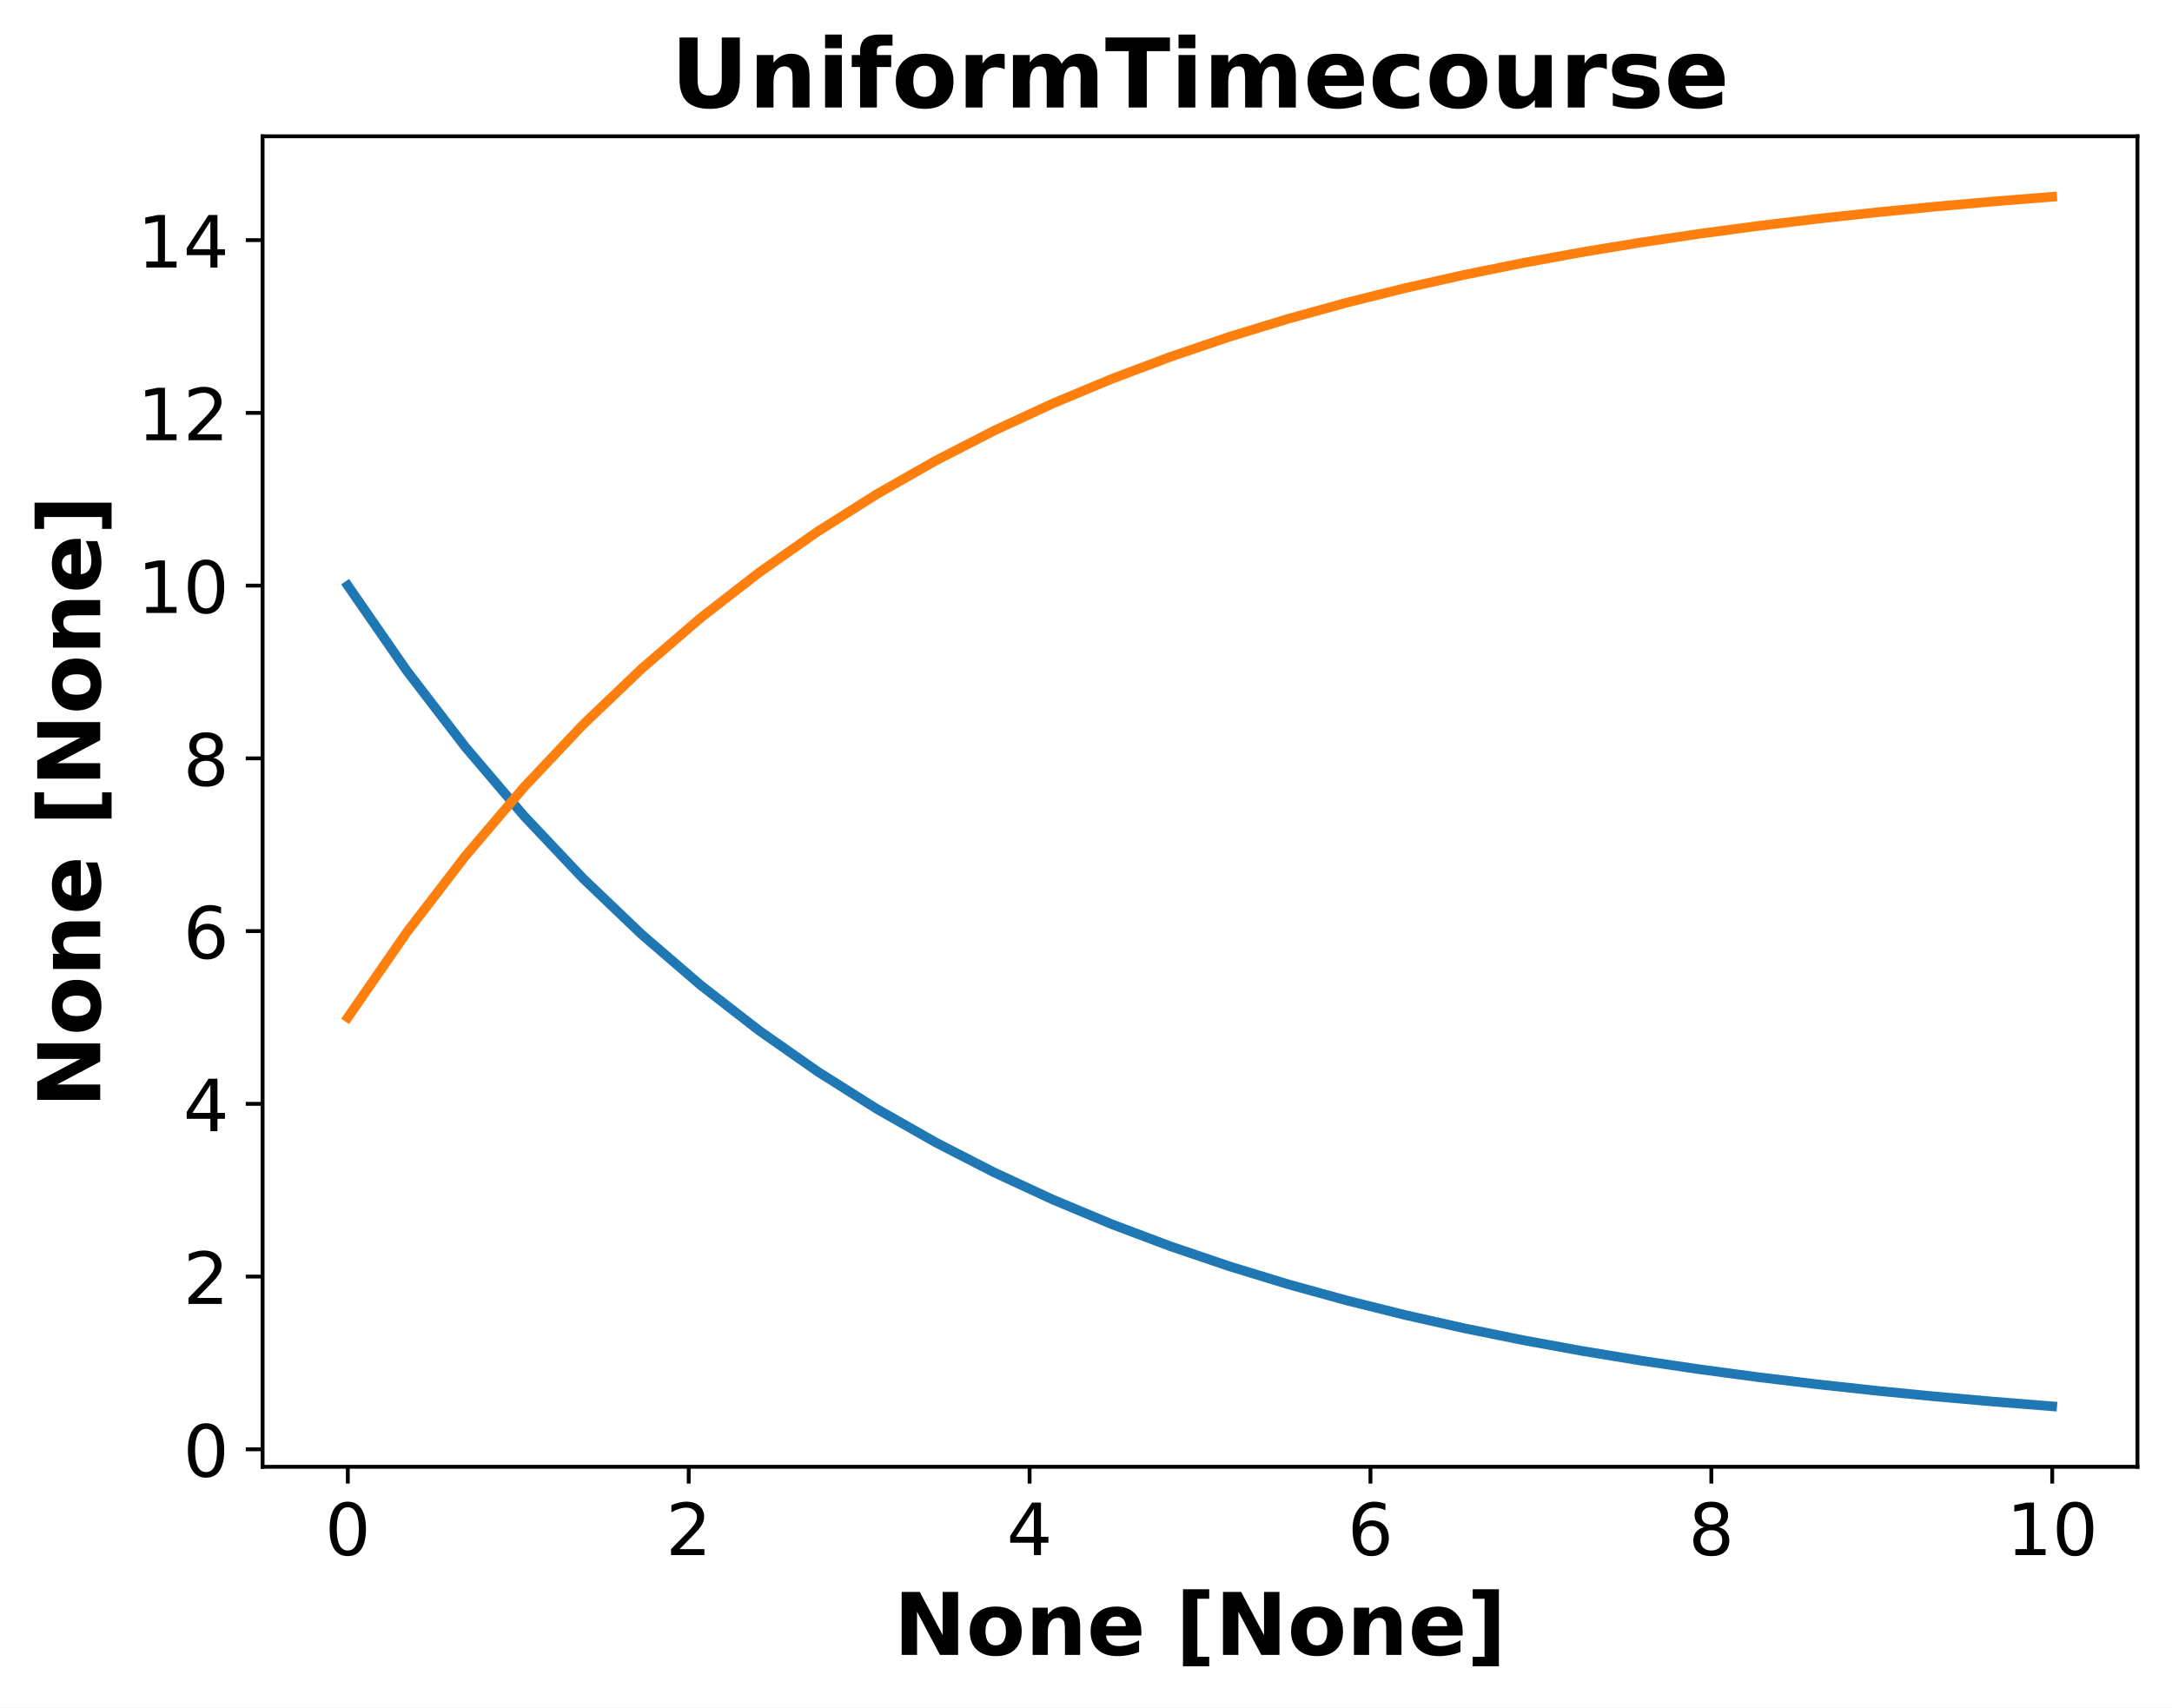
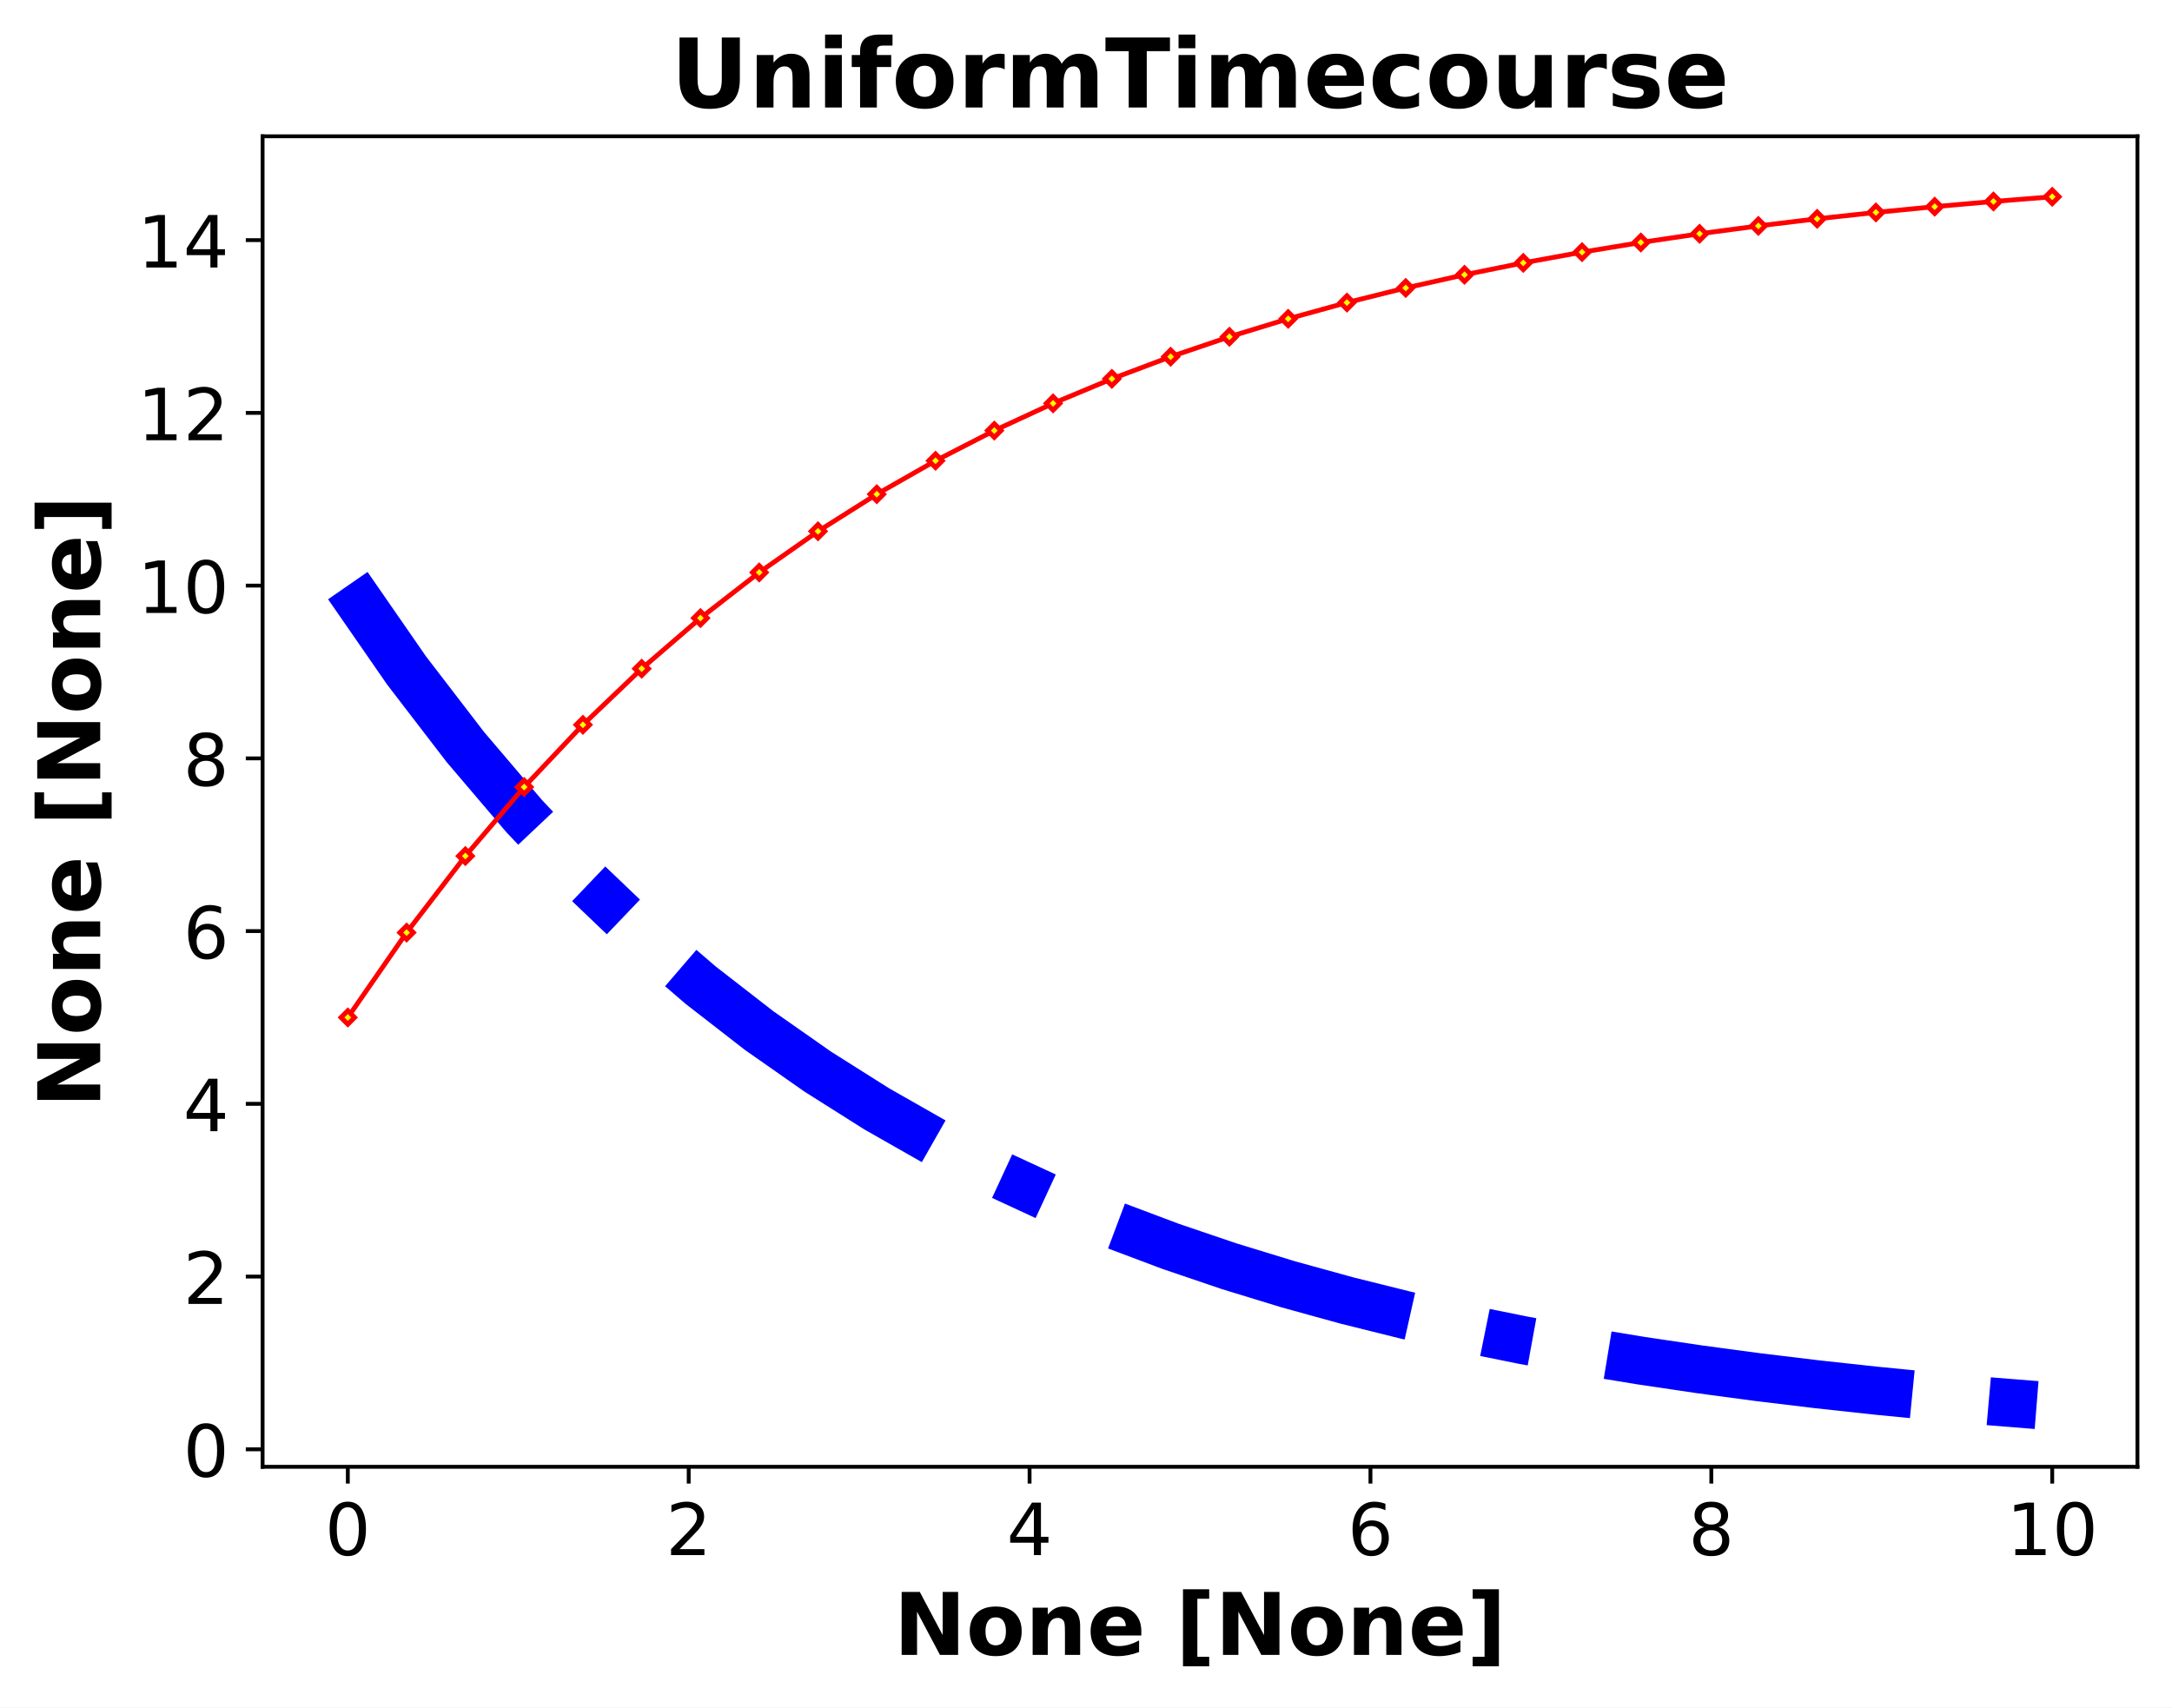
<svg xmlns="http://www.w3.org/2000/svg" xmlns:xlink="http://www.w3.org/1999/xlink" height="355.735pt" version="1.1" viewBox="0 0 452.508 355.735" width="452.508pt">
  <defs>
    <style type="text/css">*{stroke-linecap:butt;stroke-linejoin:round;}</style>
  </defs>
  <g id="figure_1">
    <g id="patch_1">
      <path d="M 0 355.735  L 452.508 355.735  L 452.508 0  L 0 0  z " style="fill:#ffffff;" />
    </g>
    <g id="axes_1">
      <g id="patch_2">
        <path d="M 54.708 305.597  L 445.308 305.597  L 445.308 28.397  L 54.708 28.397  z " style="fill:#ffffff;" />
      </g>
      <g id="matplotlib.axis_1">
        <g id="xtick_1">
          <g id="line2d_1">
            <defs>
-               <path d="M 0 0  L 0 3.5  " id="m907ec1b002" style="stroke:#000000;stroke-width:0.8;" />
+               <path d="M 0 0  L 0 3.5  " id="m4b18a48d67" style="stroke:#000000;stroke-width:0.8;" />
            </defs>
            <g>
-               <use style="stroke:#000000;stroke-width:0.8;" x="72.463" xlink:href="#m907ec1b002" y="305.597" />
+               <use style="stroke:#000000;stroke-width:0.8;" x="72.463" xlink:href="#m4b18a48d67" y="305.597" />
            </g>
          </g>
          <g id="text_1">
            <g transform="translate(67.69079 323.9945)scale(0.15 -0.15)">
              <defs>
                <path d="M 31.781 66.406  Q 24.172 66.406 20.328 58.906  Q 16.5 51.422 16.5 36.375  Q 16.5 21.391 20.328 13.891  Q 24.172 6.391 31.781 6.391  Q 39.453 6.391 43.281 13.891  Q 47.125 21.391 47.125 36.375  Q 47.125 51.422 43.281 58.906  Q 39.453 66.406 31.781 66.406  z M 31.781 74.219  Q 44.047 74.219 50.516 64.516  Q 56.984 54.828 56.984 36.375  Q 56.984 17.969 50.516 8.266  Q 44.047 -1.422 31.781 -1.422  Q 19.531 -1.422 13.062 8.266  Q 6.594 17.969 6.594 36.375  Q 6.594 54.828 13.062 64.516  Q 19.531 74.219 31.781 74.219  z " id="DejaVuSans-48" />
              </defs>
              <use xlink:href="#DejaVuSans-48" />
            </g>
          </g>
        </g>
        <g id="xtick_2">
          <g id="line2d_2">
            <g>
-               <use style="stroke:#000000;stroke-width:0.8;" x="143.481" xlink:href="#m907ec1b002" y="305.597" />
+               <use style="stroke:#000000;stroke-width:0.8;" x="143.481" xlink:href="#m4b18a48d67" y="305.597" />
            </g>
          </g>
          <g id="text_2">
            <g transform="translate(138.709 323.9945)scale(0.15 -0.15)">
              <defs>
                <path d="M 19.188 8.297  L 53.609 8.297  L 53.609 0  L 7.328 0  L 7.328 8.297  Q 12.938 14.109 22.625 23.891  Q 32.328 33.688 34.812 36.531  Q 39.547 41.844 41.422 45.531  Q 43.312 49.219 43.312 52.781  Q 43.312 58.594 39.234 62.25  Q 35.156 65.922 28.609 65.922  Q 23.969 65.922 18.812 64.312  Q 13.672 62.703 7.812 59.422  L 7.812 69.391  Q 13.766 71.781 18.938 73  Q 24.125 74.219 28.422 74.219  Q 39.75 74.219 46.484 68.547  Q 53.219 62.891 53.219 53.422  Q 53.219 48.922 51.531 44.891  Q 49.859 40.875 45.406 35.406  Q 44.188 33.984 37.641 27.219  Q 31.109 20.453 19.188 8.297  z " id="DejaVuSans-50" />
              </defs>
              <use xlink:href="#DejaVuSans-50" />
            </g>
          </g>
        </g>
        <g id="xtick_3">
          <g id="line2d_3">
            <g>
-               <use style="stroke:#000000;stroke-width:0.8;" x="214.499" xlink:href="#m907ec1b002" y="305.597" />
+               <use style="stroke:#000000;stroke-width:0.8;" x="214.499" xlink:href="#m4b18a48d67" y="305.597" />
            </g>
          </g>
          <g id="text_3">
            <g transform="translate(209.7272 323.9945)scale(0.15 -0.15)">
              <defs>
                <path d="M 37.797 64.312  L 12.891 25.391  L 37.797 25.391  z M 35.203 72.906  L 47.609 72.906  L 47.609 25.391  L 58.016 25.391  L 58.016 17.188  L 47.609 17.188  L 47.609 0  L 37.797 0  L 37.797 17.188  L 4.891 17.188  L 4.891 26.703  z " id="DejaVuSans-52" />
              </defs>
              <use xlink:href="#DejaVuSans-52" />
            </g>
          </g>
        </g>
        <g id="xtick_4">
          <g id="line2d_4">
            <g>
-               <use style="stroke:#000000;stroke-width:0.8;" x="285.517" xlink:href="#m907ec1b002" y="305.597" />
+               <use style="stroke:#000000;stroke-width:0.8;" x="285.517" xlink:href="#m4b18a48d67" y="305.597" />
            </g>
          </g>
          <g id="text_4">
            <g transform="translate(280.7453 323.9945)scale(0.15 -0.15)">
              <defs>
                <path d="M 33.016 40.375  Q 26.375 40.375 22.484 35.828  Q 18.609 31.297 18.609 23.391  Q 18.609 15.531 22.484 10.953  Q 26.375 6.391 33.016 6.391  Q 39.656 6.391 43.531 10.953  Q 47.406 15.531 47.406 23.391  Q 47.406 31.297 43.531 35.828  Q 39.656 40.375 33.016 40.375  z M 52.594 71.297  L 52.594 62.312  Q 48.875 64.062 45.094 64.984  Q 41.312 65.922 37.594 65.922  Q 27.828 65.922 22.672 59.328  Q 17.531 52.734 16.797 39.406  Q 19.672 43.656 24.016 45.922  Q 28.375 48.188 33.594 48.188  Q 44.578 48.188 50.953 41.516  Q 57.328 34.859 57.328 23.391  Q 57.328 12.156 50.688 5.359  Q 44.047 -1.422 33.016 -1.422  Q 20.359 -1.422 13.672 8.266  Q 6.984 17.969 6.984 36.375  Q 6.984 53.656 15.188 63.938  Q 23.391 74.219 37.203 74.219  Q 40.922 74.219 44.703 73.484  Q 48.484 72.75 52.594 71.297  z " id="DejaVuSans-54" />
              </defs>
              <use xlink:href="#DejaVuSans-54" />
            </g>
          </g>
        </g>
        <g id="xtick_5">
          <g id="line2d_5">
            <g>
-               <use style="stroke:#000000;stroke-width:0.8;" x="356.535" xlink:href="#m907ec1b002" y="305.597" />
+               <use style="stroke:#000000;stroke-width:0.8;" x="356.535" xlink:href="#m4b18a48d67" y="305.597" />
            </g>
          </g>
          <g id="text_5">
            <g transform="translate(351.7635 323.9945)scale(0.15 -0.15)">
              <defs>
                <path d="M 31.781 34.625  Q 24.75 34.625 20.719 30.859  Q 16.703 27.094 16.703 20.516  Q 16.703 13.922 20.719 10.156  Q 24.75 6.391 31.781 6.391  Q 38.812 6.391 42.859 10.172  Q 46.922 13.969 46.922 20.516  Q 46.922 27.094 42.891 30.859  Q 38.875 34.625 31.781 34.625  z M 21.922 38.812  Q 15.578 40.375 12.031 44.719  Q 8.5 49.078 8.5 55.328  Q 8.5 64.062 14.719 69.141  Q 20.953 74.219 31.781 74.219  Q 42.672 74.219 48.875 69.141  Q 55.078 64.062 55.078 55.328  Q 55.078 49.078 51.531 44.719  Q 48 40.375 41.703 38.812  Q 48.828 37.156 52.797 32.312  Q 56.781 27.484 56.781 20.516  Q 56.781 9.906 50.312 4.234  Q 43.844 -1.422 31.781 -1.422  Q 19.734 -1.422 13.25 4.234  Q 6.781 9.906 6.781 20.516  Q 6.781 27.484 10.781 32.312  Q 14.797 37.156 21.922 38.812  z M 18.312 54.391  Q 18.312 48.734 21.844 45.562  Q 25.391 42.391 31.781 42.391  Q 38.141 42.391 41.719 45.562  Q 45.312 48.734 45.312 54.391  Q 45.312 60.062 41.719 63.234  Q 38.141 66.406 31.781 66.406  Q 25.391 66.406 21.844 63.234  Q 18.312 60.062 18.312 54.391  z " id="DejaVuSans-56" />
              </defs>
              <use xlink:href="#DejaVuSans-56" />
            </g>
          </g>
        </g>
        <g id="xtick_6">
          <g id="line2d_6">
            <g>
-               <use style="stroke:#000000;stroke-width:0.8;" x="427.554" xlink:href="#m907ec1b002" y="305.597" />
+               <use style="stroke:#000000;stroke-width:0.8;" x="427.554" xlink:href="#m4b18a48d67" y="305.597" />
            </g>
          </g>
          <g id="text_6">
            <g transform="translate(418.0098 323.9945)scale(0.15 -0.15)">
              <defs>
                <path d="M 12.406 8.297  L 28.516 8.297  L 28.516 63.922  L 10.984 60.406  L 10.984 69.391  L 28.422 72.906  L 38.281 72.906  L 38.281 8.297  L 54.391 8.297  L 54.391 0  L 12.406 0  z " id="DejaVuSans-49" />
              </defs>
              <use xlink:href="#DejaVuSans-49" />
              <use x="63.623" xlink:href="#DejaVuSans-48" />
            </g>
          </g>
        </g>
        <g id="text_7">
          <g transform="translate(186.1953 344.7912)scale(0.18 -0.18)">
            <defs>
              <path d="M 9.188 72.906  L 30.172 72.906  L 56.688 22.906  L 56.688 72.906  L 74.516 72.906  L 74.516 0  L 53.516 0  L 27 50  L 27 0  L 9.188 0  z " id="DejaVuSans-Bold-78" />
              <path d="M 34.422 43.5  Q 28.609 43.5 25.562 39.328  Q 22.516 35.156 22.516 27.297  Q 22.516 19.438 25.562 15.25  Q 28.609 11.078 34.422 11.078  Q 40.141 11.078 43.156 15.25  Q 46.188 19.438 46.188 27.297  Q 46.188 35.156 43.156 39.328  Q 40.141 43.5 34.422 43.5  z M 34.422 56  Q 48.531 56 56.469 48.375  Q 64.406 40.766 64.406 27.297  Q 64.406 13.812 56.469 6.188  Q 48.531 -1.422 34.422 -1.422  Q 20.266 -1.422 12.281 6.188  Q 4.297 13.812 4.297 27.297  Q 4.297 40.766 12.281 48.375  Q 20.266 56 34.422 56  z " id="DejaVuSans-Bold-111" />
              <path d="M 63.375 33.297  L 63.375 0  L 45.797 0  L 45.797 5.422  L 45.797 25.484  Q 45.797 32.562 45.484 35.25  Q 45.172 37.938 44.391 39.203  Q 43.359 40.922 41.594 41.875  Q 39.844 42.828 37.594 42.828  Q 32.125 42.828 29 38.594  Q 25.875 34.375 25.875 26.906  L 25.875 0  L 8.406 0  L 8.406 54.688  L 25.875 54.688  L 25.875 46.688  Q 29.828 51.469 34.266 53.734  Q 38.719 56 44.094 56  Q 53.562 56 58.469 50.188  Q 63.375 44.391 63.375 33.297  z " id="DejaVuSans-Bold-110" />
              <path d="M 62.984 27.484  L 62.984 22.516  L 22.125 22.516  Q 22.75 16.359 26.562 13.281  Q 30.375 10.203 37.203 10.203  Q 42.719 10.203 48.5 11.844  Q 54.297 13.484 60.406 16.797  L 60.406 3.328  Q 54.203 0.984 48 -0.219  Q 41.797 -1.422 35.594 -1.422  Q 20.75 -1.422 12.516 6.125  Q 4.297 13.672 4.297 27.297  Q 4.297 40.672 12.375 48.328  Q 20.453 56 34.625 56  Q 47.516 56 55.25 48.234  Q 62.984 40.484 62.984 27.484  z M 45.016 33.297  Q 45.016 38.281 42.109 41.328  Q 39.203 44.391 34.516 44.391  Q 29.438 44.391 26.266 41.531  Q 23.094 38.672 22.312 33.297  z " id="DejaVuSans-Bold-101" />
              <path id="DejaVuSans-Bold-32" />
              <path d="M 8.594 75.984  L 38.922 75.984  L 38.922 64.984  L 25.203 64.984  L 25.203 -2.203  L 38.922 -2.203  L 38.922 -13.188  L 8.594 -13.188  z " id="DejaVuSans-Bold-91" />
              <path d="M 37.109 -13.188  L 6.781 -13.188  L 6.781 -2.203  L 20.516 -2.203  L 20.516 64.984  L 6.781 64.984  L 6.781 75.984  L 37.109 75.984  z " id="DejaVuSans-Bold-93" />
            </defs>
            <use xlink:href="#DejaVuSans-Bold-78" />
            <use x="83.691" xlink:href="#DejaVuSans-Bold-111" />
            <use x="152.393" xlink:href="#DejaVuSans-Bold-110" />
            <use x="223.584" xlink:href="#DejaVuSans-Bold-101" />
            <use x="291.406" xlink:href="#DejaVuSans-Bold-32" />
            <use x="326.221" xlink:href="#DejaVuSans-Bold-91" />
            <use x="371.924" xlink:href="#DejaVuSans-Bold-78" />
            <use x="455.615" xlink:href="#DejaVuSans-Bold-111" />
            <use x="524.316" xlink:href="#DejaVuSans-Bold-110" />
            <use x="595.508" xlink:href="#DejaVuSans-Bold-101" />
            <use x="663.33" xlink:href="#DejaVuSans-Bold-93" />
          </g>
        </g>
      </g>
      <g id="matplotlib.axis_2">
        <g id="ytick_1">
          <g id="line2d_7">
            <defs>
-               <path d="M 0 0  L -3.5 0  " id="m52170e1e5a" style="stroke:#000000;stroke-width:0.8;" />
+               <path d="M 0 0  L -3.5 0  " id="mc958def784" style="stroke:#000000;stroke-width:0.8;" />
            </defs>
            <g>
-               <use style="stroke:#000000;stroke-width:0.8;" x="54.708" xlink:href="#m52170e1e5a" y="301.956" />
+               <use style="stroke:#000000;stroke-width:0.8;" x="54.708" xlink:href="#mc958def784" y="301.956" />
            </g>
          </g>
          <g id="text_8">
            <g transform="translate(38.16437 307.6547)scale(0.15 -0.15)">
              <use xlink:href="#DejaVuSans-48" />
            </g>
          </g>
        </g>
        <g id="ytick_2">
          <g id="line2d_8">
            <g>
-               <use style="stroke:#000000;stroke-width:0.8;" x="54.708" xlink:href="#m52170e1e5a" y="265.967" />
+               <use style="stroke:#000000;stroke-width:0.8;" x="54.708" xlink:href="#mc958def784" y="265.967" />
            </g>
          </g>
          <g id="text_9">
            <g transform="translate(38.16437 271.6656)scale(0.15 -0.15)">
              <use xlink:href="#DejaVuSans-50" />
            </g>
          </g>
        </g>
        <g id="ytick_3">
          <g id="line2d_9">
            <g>
-               <use style="stroke:#000000;stroke-width:0.8;" x="54.708" xlink:href="#m52170e1e5a" y="229.978" />
+               <use style="stroke:#000000;stroke-width:0.8;" x="54.708" xlink:href="#mc958def784" y="229.978" />
            </g>
          </g>
          <g id="text_10">
            <g transform="translate(38.16437 235.6765)scale(0.15 -0.15)">
              <use xlink:href="#DejaVuSans-52" />
            </g>
          </g>
        </g>
        <g id="ytick_4">
          <g id="line2d_10">
            <g>
-               <use style="stroke:#000000;stroke-width:0.8;" x="54.708" xlink:href="#m52170e1e5a" y="193.989" />
+               <use style="stroke:#000000;stroke-width:0.8;" x="54.708" xlink:href="#mc958def784" y="193.989" />
            </g>
          </g>
          <g id="text_11">
            <g transform="translate(38.16437 199.6875)scale(0.15 -0.15)">
              <use xlink:href="#DejaVuSans-54" />
            </g>
          </g>
        </g>
        <g id="ytick_5">
          <g id="line2d_11">
            <g>
-               <use style="stroke:#000000;stroke-width:0.8;" x="54.708" xlink:href="#m52170e1e5a" y="158" />
+               <use style="stroke:#000000;stroke-width:0.8;" x="54.708" xlink:href="#mc958def784" y="158" />
            </g>
          </g>
          <g id="text_12">
            <g transform="translate(38.16437 163.6984)scale(0.15 -0.15)">
              <use xlink:href="#DejaVuSans-56" />
            </g>
          </g>
        </g>
        <g id="ytick_6">
          <g id="line2d_12">
            <g>
-               <use style="stroke:#000000;stroke-width:0.8;" x="54.708" xlink:href="#m52170e1e5a" y="122.011" />
+               <use style="stroke:#000000;stroke-width:0.8;" x="54.708" xlink:href="#mc958def784" y="122.011" />
            </g>
          </g>
          <g id="text_13">
            <g transform="translate(28.62063 127.7094)scale(0.15 -0.15)">
              <use xlink:href="#DejaVuSans-49" />
              <use x="63.623" xlink:href="#DejaVuSans-48" />
            </g>
          </g>
        </g>
        <g id="ytick_7">
          <g id="line2d_13">
            <g>
-               <use style="stroke:#000000;stroke-width:0.8;" x="54.708" xlink:href="#m52170e1e5a" y="86.022" />
+               <use style="stroke:#000000;stroke-width:0.8;" x="54.708" xlink:href="#mc958def784" y="86.022" />
            </g>
          </g>
          <g id="text_14">
            <g transform="translate(28.62063 91.72034)scale(0.15 -0.15)">
              <use xlink:href="#DejaVuSans-49" />
              <use x="63.623" xlink:href="#DejaVuSans-50" />
            </g>
          </g>
        </g>
        <g id="ytick_8">
          <g id="line2d_14">
            <g>
-               <use style="stroke:#000000;stroke-width:0.8;" x="54.708" xlink:href="#m52170e1e5a" y="50.032" />
+               <use style="stroke:#000000;stroke-width:0.8;" x="54.708" xlink:href="#mc958def784" y="50.032" />
            </g>
          </g>
          <g id="text_15">
            <g transform="translate(28.62063 55.73128)scale(0.15 -0.15)">
              <use xlink:href="#DejaVuSans-49" />
              <use x="63.623" xlink:href="#DejaVuSans-52" />
            </g>
          </g>
        </g>
        <g id="text_16">
          <g transform="translate(20.87719 230.8097)rotate(-90)scale(0.18 -0.18)">
            <use xlink:href="#DejaVuSans-Bold-78" />
            <use x="83.691" xlink:href="#DejaVuSans-Bold-111" />
            <use x="152.393" xlink:href="#DejaVuSans-Bold-110" />
            <use x="223.584" xlink:href="#DejaVuSans-Bold-101" />
            <use x="291.406" xlink:href="#DejaVuSans-Bold-32" />
            <use x="326.221" xlink:href="#DejaVuSans-Bold-91" />
            <use x="371.924" xlink:href="#DejaVuSans-Bold-78" />
            <use x="455.615" xlink:href="#DejaVuSans-Bold-111" />
            <use x="524.316" xlink:href="#DejaVuSans-Bold-110" />
            <use x="595.508" xlink:href="#DejaVuSans-Bold-101" />
            <use x="663.33" xlink:href="#DejaVuSans-Bold-93" />
          </g>
        </g>
      </g>
      <g id="line2d_15">
-         <path clip-path="url(#p06f9aef884)" d="M 72.463 122.011  L 84.707 139.695  L 96.952 155.642  L 109.196 170.021  L 121.441 182.987  L 133.685 194.679  L 145.93 205.222  L 158.174 214.729  L 170.419 223.301  L 182.663 231.031  L 194.908 238.001  L 207.152 244.287  L 219.397 249.954  L 231.641 255.065  L 243.886 259.673  L 256.13 263.829  L 268.375 267.576  L 280.619 270.954  L 292.864 274.001  L 305.108 276.748  L 317.353 279.226  L 329.597 281.46  L 341.842 283.474  L 354.086 285.29  L 366.331 286.928  L 378.576 288.405  L 390.82 289.737  L 403.065 290.938  L 415.309 292.02  L 427.554 292.997  " style="fill:none;stroke:#1f77b4;stroke-linecap:square;stroke-width:2;" />
+         <path clip-path="url(#p1229411de8)" d="M 72.463 122.011  L 84.707 139.695  L 96.952 155.642  L 109.196 170.021  L 121.441 182.987  L 133.685 194.679  L 145.93 205.222  L 158.174 214.729  L 170.419 223.301  L 182.663 231.031  L 194.908 238.001  L 207.152 244.287  L 219.397 249.954  L 231.641 255.065  L 243.886 259.673  L 256.13 263.829  L 268.375 267.576  L 280.619 270.954  L 292.864 274.001  L 305.108 276.748  L 317.353 279.226  L 329.597 281.46  L 341.842 283.474  L 354.086 285.29  L 366.331 286.928  L 378.576 288.405  L 390.82 289.737  L 403.065 290.938  L 415.309 292.02  L 427.554 292.997  " style="fill:none;stroke:#0000ff;stroke-dasharray:64,16,10,16;stroke-dashoffset:0;stroke-width:10;" />
      </g>
      <g id="line2d_16">
-         <path clip-path="url(#p06f9aef884)" d="M 72.463 211.983  L 84.707 194.299  L 96.952 178.352  L 109.196 163.973  L 121.441 151.007  L 133.685 139.315  L 145.93 128.772  L 158.174 119.265  L 170.419 110.693  L 182.663 102.963  L 194.908 95.992  L 207.152 89.707  L 219.397 84.039  L 231.641 78.929  L 243.886 74.321  L 256.13 70.165  L 268.375 66.418  L 280.619 63.039  L 292.864 59.993  L 305.108 57.245  L 317.353 54.768  L 329.597 52.534  L 341.842 50.52  L 354.086 48.703  L 366.331 47.066  L 378.576 45.589  L 390.82 44.257  L 403.065 43.056  L 415.309 41.973  L 427.554 40.997  " style="fill:none;stroke:#ff7f0e;stroke-linecap:square;stroke-width:2;" />
+         <path clip-path="url(#p1229411de8)" d="M 72.463 211.983  L 84.707 194.299  L 96.952 178.352  L 109.196 163.973  L 121.441 151.007  L 133.685 139.315  L 145.93 128.772  L 158.174 119.265  L 170.419 110.693  L 182.663 102.963  L 194.908 95.992  L 207.152 89.707  L 219.397 84.039  L 231.641 78.929  L 243.886 74.321  L 256.13 70.165  L 268.375 66.418  L 280.619 63.039  L 292.864 59.993  L 305.108 57.245  L 317.353 54.768  L 329.597 52.534  L 341.842 50.52  L 354.086 48.703  L 366.331 47.066  L 378.576 45.589  L 390.82 44.257  L 403.065 43.056  L 415.309 41.973  L 427.554 40.997  " style="fill:none;stroke:#ff0000;stroke-linecap:square;stroke-width:nan;" />
+         <defs>
+           <path d="M -0 1.414  L 1.414 0  L 0 -1.414  L -1.414 -0  z " id="m541052062a" style="stroke:#ff0000;stroke-linejoin:miter;" />
+         </defs>
+         <g clip-path="url(#p1229411de8)">
+           <use style="fill:#ffff00;stroke:#ff0000;stroke-linejoin:miter;" x="72.463" xlink:href="#m541052062a" y="211.983" />
+           <use style="fill:#ffff00;stroke:#ff0000;stroke-linejoin:miter;" x="84.707" xlink:href="#m541052062a" y="194.299" />
+           <use style="fill:#ffff00;stroke:#ff0000;stroke-linejoin:miter;" x="96.952" xlink:href="#m541052062a" y="178.352" />
+           <use style="fill:#ffff00;stroke:#ff0000;stroke-linejoin:miter;" x="109.196" xlink:href="#m541052062a" y="163.973" />
+           <use style="fill:#ffff00;stroke:#ff0000;stroke-linejoin:miter;" x="121.441" xlink:href="#m541052062a" y="151.007" />
+           <use style="fill:#ffff00;stroke:#ff0000;stroke-linejoin:miter;" x="133.685" xlink:href="#m541052062a" y="139.315" />
+           <use style="fill:#ffff00;stroke:#ff0000;stroke-linejoin:miter;" x="145.93" xlink:href="#m541052062a" y="128.772" />
+           <use style="fill:#ffff00;stroke:#ff0000;stroke-linejoin:miter;" x="158.174" xlink:href="#m541052062a" y="119.265" />
+           <use style="fill:#ffff00;stroke:#ff0000;stroke-linejoin:miter;" x="170.419" xlink:href="#m541052062a" y="110.693" />
+           <use style="fill:#ffff00;stroke:#ff0000;stroke-linejoin:miter;" x="182.663" xlink:href="#m541052062a" y="102.963" />
+           <use style="fill:#ffff00;stroke:#ff0000;stroke-linejoin:miter;" x="194.908" xlink:href="#m541052062a" y="95.992" />
+           <use style="fill:#ffff00;stroke:#ff0000;stroke-linejoin:miter;" x="207.152" xlink:href="#m541052062a" y="89.707" />
+           <use style="fill:#ffff00;stroke:#ff0000;stroke-linejoin:miter;" x="219.397" xlink:href="#m541052062a" y="84.039" />
+           <use style="fill:#ffff00;stroke:#ff0000;stroke-linejoin:miter;" x="231.641" xlink:href="#m541052062a" y="78.929" />
+           <use style="fill:#ffff00;stroke:#ff0000;stroke-linejoin:miter;" x="243.886" xlink:href="#m541052062a" y="74.321" />
+           <use style="fill:#ffff00;stroke:#ff0000;stroke-linejoin:miter;" x="256.13" xlink:href="#m541052062a" y="70.165" />
+           <use style="fill:#ffff00;stroke:#ff0000;stroke-linejoin:miter;" x="268.375" xlink:href="#m541052062a" y="66.418" />
+           <use style="fill:#ffff00;stroke:#ff0000;stroke-linejoin:miter;" x="280.619" xlink:href="#m541052062a" y="63.039" />
+           <use style="fill:#ffff00;stroke:#ff0000;stroke-linejoin:miter;" x="292.864" xlink:href="#m541052062a" y="59.993" />
+           <use style="fill:#ffff00;stroke:#ff0000;stroke-linejoin:miter;" x="305.108" xlink:href="#m541052062a" y="57.245" />
+           <use style="fill:#ffff00;stroke:#ff0000;stroke-linejoin:miter;" x="317.353" xlink:href="#m541052062a" y="54.768" />
+           <use style="fill:#ffff00;stroke:#ff0000;stroke-linejoin:miter;" x="329.597" xlink:href="#m541052062a" y="52.534" />
+           <use style="fill:#ffff00;stroke:#ff0000;stroke-linejoin:miter;" x="341.842" xlink:href="#m541052062a" y="50.52" />
+           <use style="fill:#ffff00;stroke:#ff0000;stroke-linejoin:miter;" x="354.086" xlink:href="#m541052062a" y="48.703" />
+           <use style="fill:#ffff00;stroke:#ff0000;stroke-linejoin:miter;" x="366.331" xlink:href="#m541052062a" y="47.066" />
+           <use style="fill:#ffff00;stroke:#ff0000;stroke-linejoin:miter;" x="378.576" xlink:href="#m541052062a" y="45.589" />
+           <use style="fill:#ffff00;stroke:#ff0000;stroke-linejoin:miter;" x="390.82" xlink:href="#m541052062a" y="44.257" />
+           <use style="fill:#ffff00;stroke:#ff0000;stroke-linejoin:miter;" x="403.065" xlink:href="#m541052062a" y="43.056" />
+           <use style="fill:#ffff00;stroke:#ff0000;stroke-linejoin:miter;" x="415.309" xlink:href="#m541052062a" y="41.973" />
+           <use style="fill:#ffff00;stroke:#ff0000;stroke-linejoin:miter;" x="427.554" xlink:href="#m541052062a" y="40.997" />
+         </g>
      </g>
      <g id="patch_3">
        <path d="M 54.708 305.597  L 54.708 28.397  " style="fill:none;stroke:#000000;stroke-linecap:square;stroke-linejoin:miter;stroke-width:0.8;" />
      </g>
      <g id="patch_4">
        <path d="M 445.308 305.597  L 445.308 28.397  " style="fill:none;stroke:#000000;stroke-linecap:square;stroke-linejoin:miter;stroke-width:0.8;" />
      </g>
      <g id="patch_5">
        <path d="M 54.708 305.597  L 445.308 305.597  " style="fill:none;stroke:#000000;stroke-linecap:square;stroke-linejoin:miter;stroke-width:0.8;" />
      </g>
      <g id="patch_6">
        <path d="M 54.708 28.397  L 445.308 28.397  " style="fill:none;stroke:#000000;stroke-linecap:square;stroke-linejoin:miter;stroke-width:0.8;" />
      </g>
      <g id="text_17">
        <g transform="translate(139.7331 22.39688)scale(0.2 -0.2)">
          <defs>
            <path d="M 9.188 72.906  L 27.984 72.906  L 27.984 29.203  Q 27.984 20.172 30.938 16.281  Q 33.891 12.406 40.578 12.406  Q 47.312 12.406 50.266 16.281  Q 53.219 20.172 53.219 29.203  L 53.219 72.906  L 72.016 72.906  L 72.016 29.203  Q 72.016 13.719 64.25 6.141  Q 56.5 -1.422 40.578 -1.422  Q 24.703 -1.422 16.938 6.141  Q 9.188 13.719 9.188 29.203  z " id="DejaVuSans-Bold-85" />
            <path d="M 8.406 54.688  L 25.875 54.688  L 25.875 0  L 8.406 0  z M 8.406 75.984  L 25.875 75.984  L 25.875 61.719  L 8.406 61.719  z " id="DejaVuSans-Bold-105" />
            <path d="M 44.391 75.984  L 44.391 64.5  L 34.719 64.5  Q 31 64.5 29.531 63.156  Q 28.078 61.812 28.078 58.5  L 28.078 54.688  L 43.016 54.688  L 43.016 42.188  L 28.078 42.188  L 28.078 0  L 10.594 0  L 10.594 42.188  L 1.906 42.188  L 1.906 54.688  L 10.594 54.688  L 10.594 58.5  Q 10.594 67.438 15.578 71.703  Q 20.562 75.984 31 75.984  z " id="DejaVuSans-Bold-102" />
            <path d="M 49.031 39.797  Q 46.734 40.875 44.453 41.375  Q 42.188 41.891 39.891 41.891  Q 33.156 41.891 29.516 37.562  Q 25.875 33.25 25.875 25.203  L 25.875 0  L 8.406 0  L 8.406 54.688  L 25.875 54.688  L 25.875 45.703  Q 29.25 51.078 33.609 53.531  Q 37.984 56 44.094 56  Q 44.969 56 45.984 55.922  Q 47.016 55.859 48.969 55.609  z " id="DejaVuSans-Bold-114" />
            <path d="M 59.078 45.609  Q 62.406 50.688 66.969 53.344  Q 71.531 56 77 56  Q 86.422 56 91.359 50.188  Q 96.297 44.391 96.297 33.297  L 96.297 0  L 78.719 0  L 78.719 28.516  Q 78.766 29.156 78.781 29.828  Q 78.812 30.516 78.812 31.781  Q 78.812 37.594 77.094 40.203  Q 75.391 42.828 71.578 42.828  Q 66.609 42.828 63.891 38.719  Q 61.188 34.625 61.078 26.859  L 61.078 0  L 43.5 0  L 43.5 28.516  Q 43.5 37.594 41.938 40.203  Q 40.375 42.828 36.375 42.828  Q 31.344 42.828 28.609 38.703  Q 25.875 34.578 25.875 26.906  L 25.875 0  L 8.297 0  L 8.297 54.688  L 25.875 54.688  L 25.875 46.688  Q 29.109 51.312 33.281 53.656  Q 37.453 56 42.484 56  Q 48.141 56 52.484 53.266  Q 56.844 50.531 59.078 45.609  z " id="DejaVuSans-Bold-109" />
            <path d="M 0.484 72.906  L 67.672 72.906  L 67.672 58.688  L 43.5 58.688  L 43.5 0  L 24.703 0  L 24.703 58.688  L 0.484 58.688  z " id="DejaVuSans-Bold-84" />
            <path d="M 52.594 52.984  L 52.594 38.719  Q 49.031 41.156 45.438 42.328  Q 41.844 43.5 37.984 43.5  Q 30.672 43.5 26.594 39.234  Q 22.516 34.969 22.516 27.297  Q 22.516 19.625 26.594 15.344  Q 30.672 11.078 37.984 11.078  Q 42.094 11.078 45.781 12.297  Q 49.469 13.531 52.594 15.922  L 52.594 1.609  Q 48.484 0.094 44.266 -0.656  Q 40.047 -1.422 35.797 -1.422  Q 21 -1.422 12.641 6.172  Q 4.297 13.766 4.297 27.297  Q 4.297 40.828 12.641 48.406  Q 21 56 35.797 56  Q 40.094 56 44.266 55.25  Q 48.438 54.5 52.594 52.984  z " id="DejaVuSans-Bold-99" />
            <path d="M 7.812 21.297  L 7.812 54.688  L 25.391 54.688  L 25.391 49.219  Q 25.391 44.781 25.344 38.062  Q 25.297 31.344 25.297 29.109  Q 25.297 22.516 25.641 19.609  Q 25.984 16.703 26.812 15.375  Q 27.875 13.672 29.609 12.734  Q 31.344 11.812 33.594 11.812  Q 39.062 11.812 42.188 16.016  Q 45.312 20.219 45.312 27.688  L 45.312 54.688  L 62.797 54.688  L 62.797 0  L 45.312 0  L 45.312 7.906  Q 41.359 3.125 36.938 0.844  Q 32.516 -1.422 27.203 -1.422  Q 17.719 -1.422 12.766 4.391  Q 7.812 10.203 7.812 21.297  z " id="DejaVuSans-Bold-117" />
            <path d="M 51.125 52.984  L 51.125 39.703  Q 45.516 42.047 40.281 43.219  Q 35.062 44.391 30.422 44.391  Q 25.438 44.391 23.016 43.141  Q 20.609 41.891 20.609 39.312  Q 20.609 37.203 22.438 36.078  Q 24.266 34.969 29 34.422  L 32.078 33.984  Q 45.516 32.281 50.141 28.375  Q 54.781 24.469 54.781 16.109  Q 54.781 7.375 48.328 2.969  Q 41.891 -1.422 29.109 -1.422  Q 23.688 -1.422 17.891 -0.562  Q 12.109 0.297 6 2  L 6 15.281  Q 11.234 12.75 16.719 11.469  Q 22.219 10.203 27.875 10.203  Q 33.016 10.203 35.594 11.609  Q 38.188 13.031 38.188 15.828  Q 38.188 18.172 36.406 19.312  Q 34.625 20.453 29.297 21.094  L 26.219 21.484  Q 14.547 22.953 9.859 26.906  Q 5.172 30.859 5.172 38.922  Q 5.172 47.609 11.125 51.797  Q 17.094 56 29.391 56  Q 34.234 56 39.547 55.266  Q 44.875 54.547 51.125 52.984  z " id="DejaVuSans-Bold-115" />
          </defs>
          <use xlink:href="#DejaVuSans-Bold-85" />
          <use x="81.201" xlink:href="#DejaVuSans-Bold-110" />
          <use x="152.393" xlink:href="#DejaVuSans-Bold-105" />
          <use x="186.67" xlink:href="#DejaVuSans-Bold-102" />
          <use x="230.176" xlink:href="#DejaVuSans-Bold-111" />
          <use x="298.877" xlink:href="#DejaVuSans-Bold-114" />
          <use x="348.193" xlink:href="#DejaVuSans-Bold-109" />
          <use x="452.393" xlink:href="#DejaVuSans-Bold-84" />
          <use x="520.605" xlink:href="#DejaVuSans-Bold-105" />
          <use x="554.883" xlink:href="#DejaVuSans-Bold-109" />
          <use x="659.082" xlink:href="#DejaVuSans-Bold-101" />
          <use x="726.904" xlink:href="#DejaVuSans-Bold-99" />
          <use x="786.182" xlink:href="#DejaVuSans-Bold-111" />
          <use x="854.883" xlink:href="#DejaVuSans-Bold-117" />
          <use x="926.074" xlink:href="#DejaVuSans-Bold-114" />
          <use x="975.391" xlink:href="#DejaVuSans-Bold-115" />
          <use x="1034.912" xlink:href="#DejaVuSans-Bold-101" />
        </g>
      </g>
    </g>
  </g>
  <defs>
-     <clipPath id="p06f9aef884">
+     <clipPath id="p1229411de8">
      <rect height="277.2" width="390.6" x="54.708" y="28.397" />
    </clipPath>
  </defs>
</svg>
